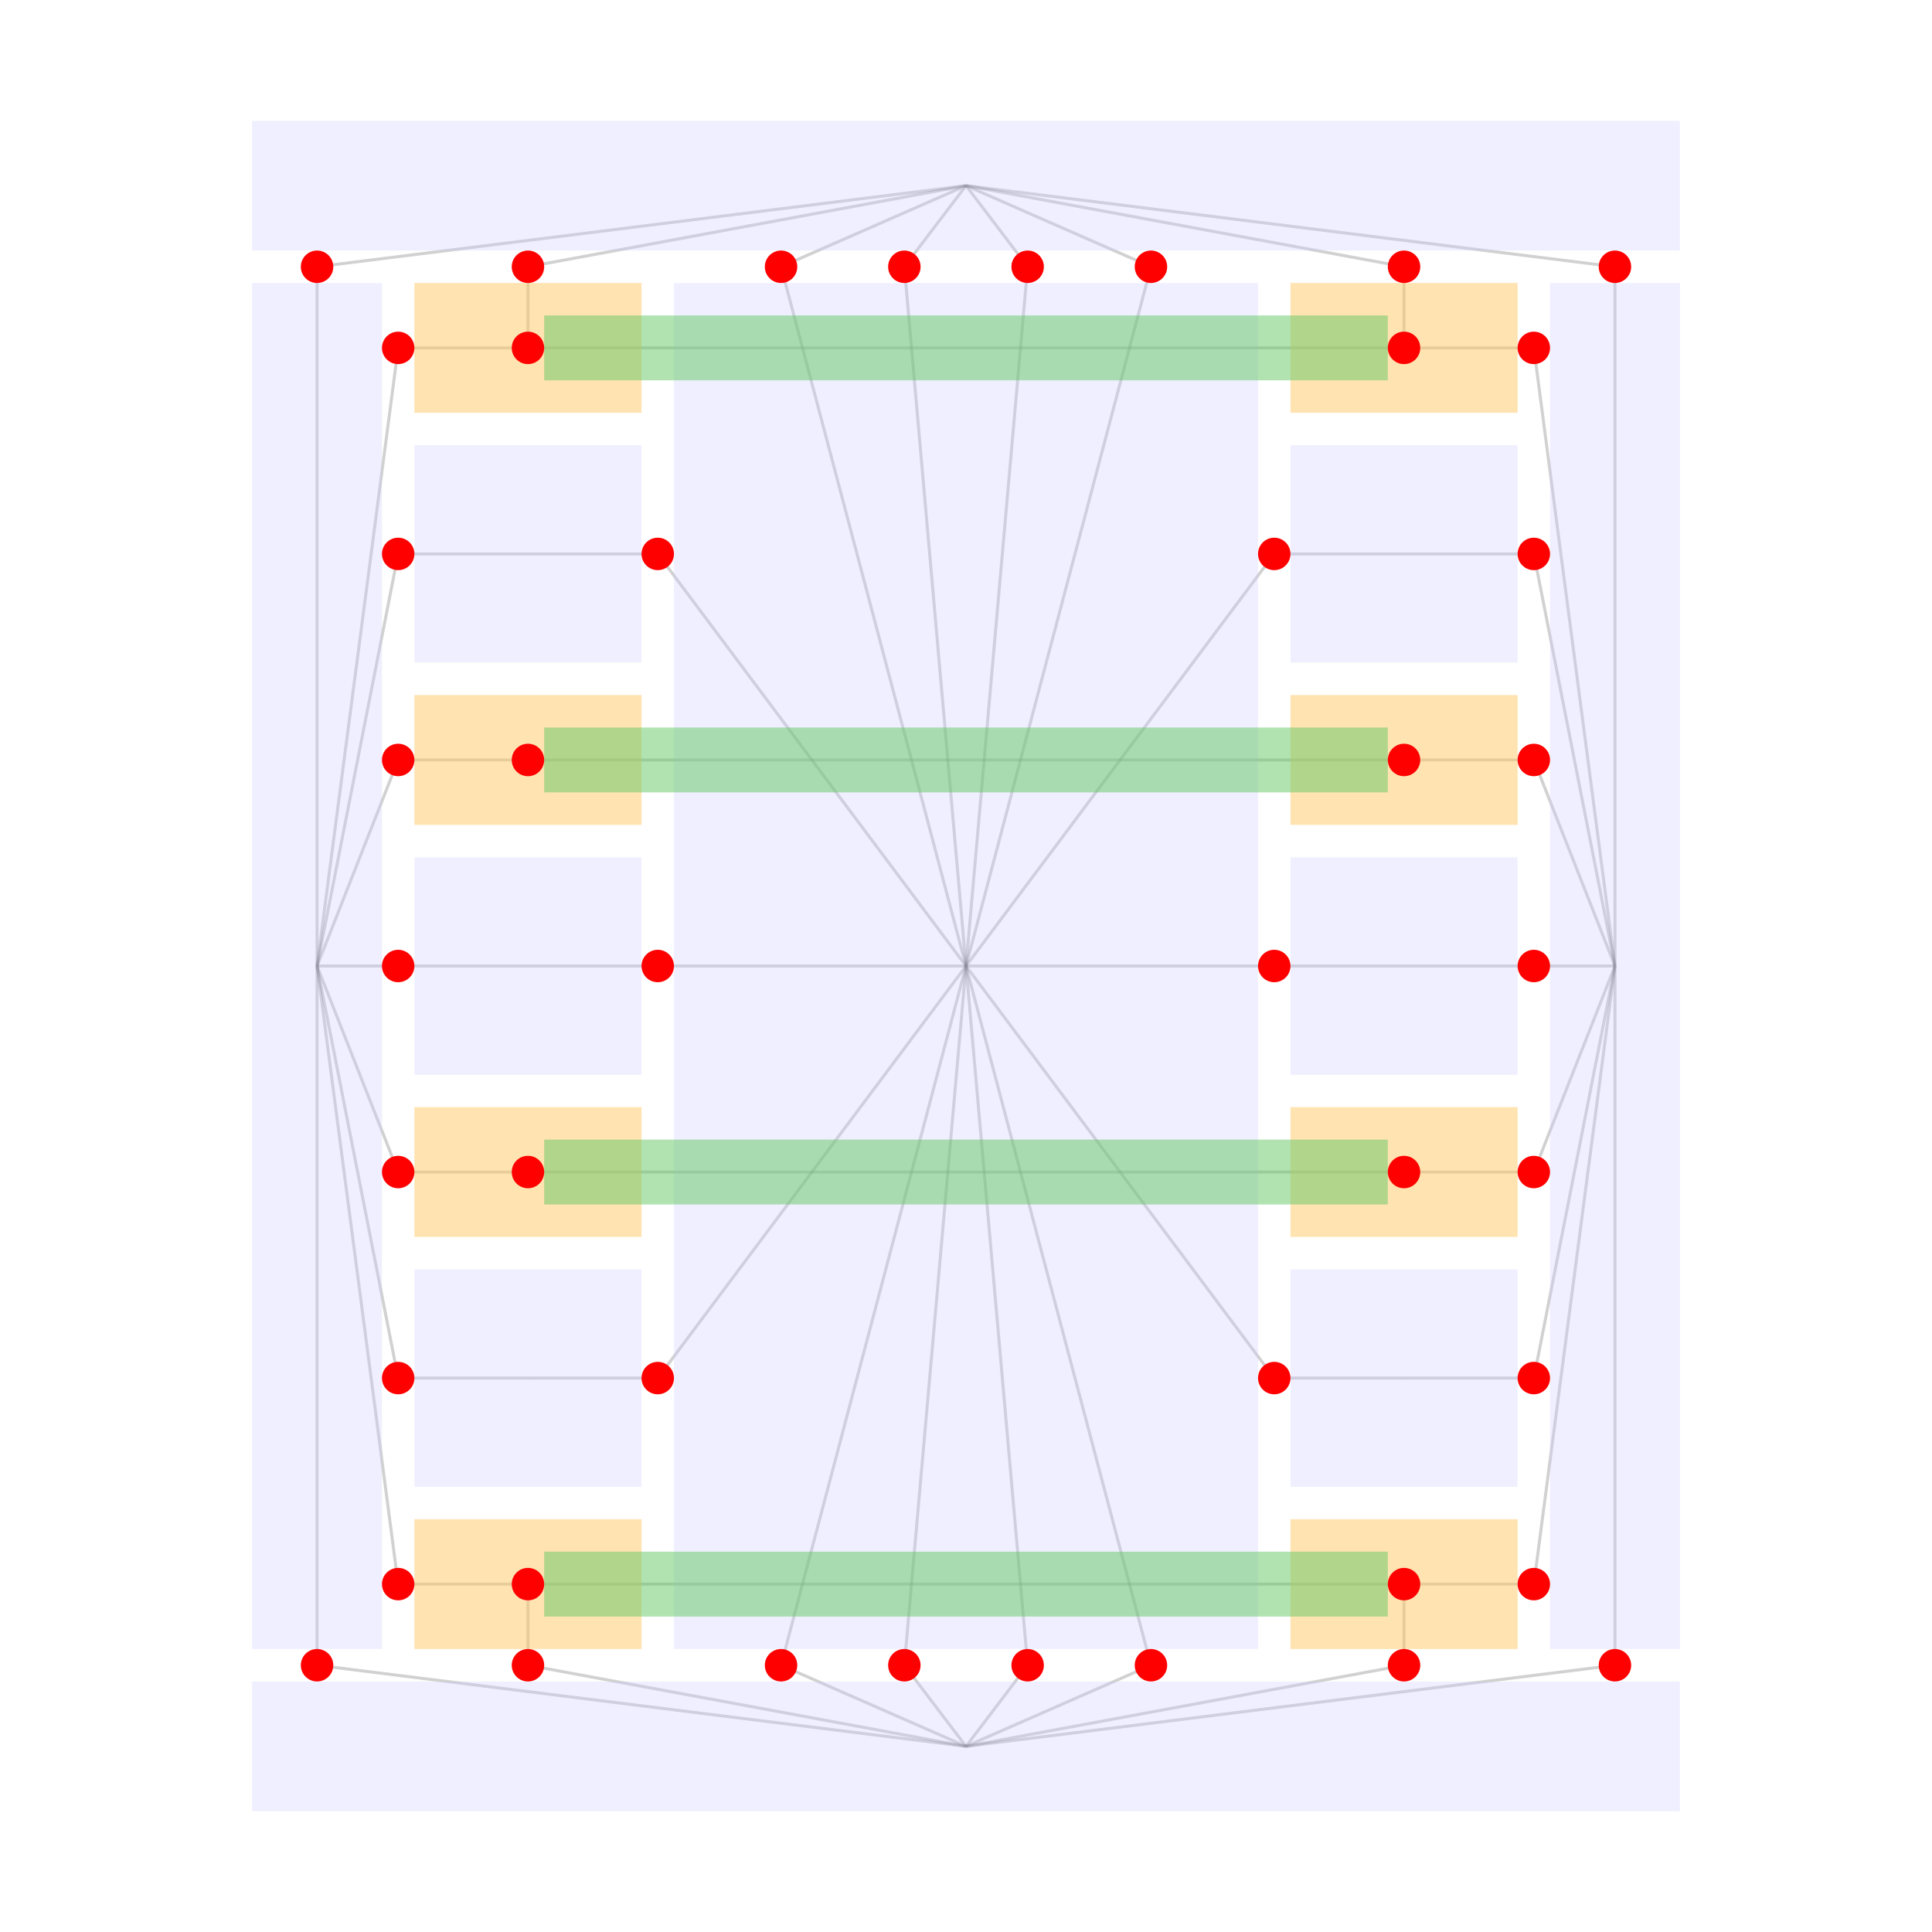
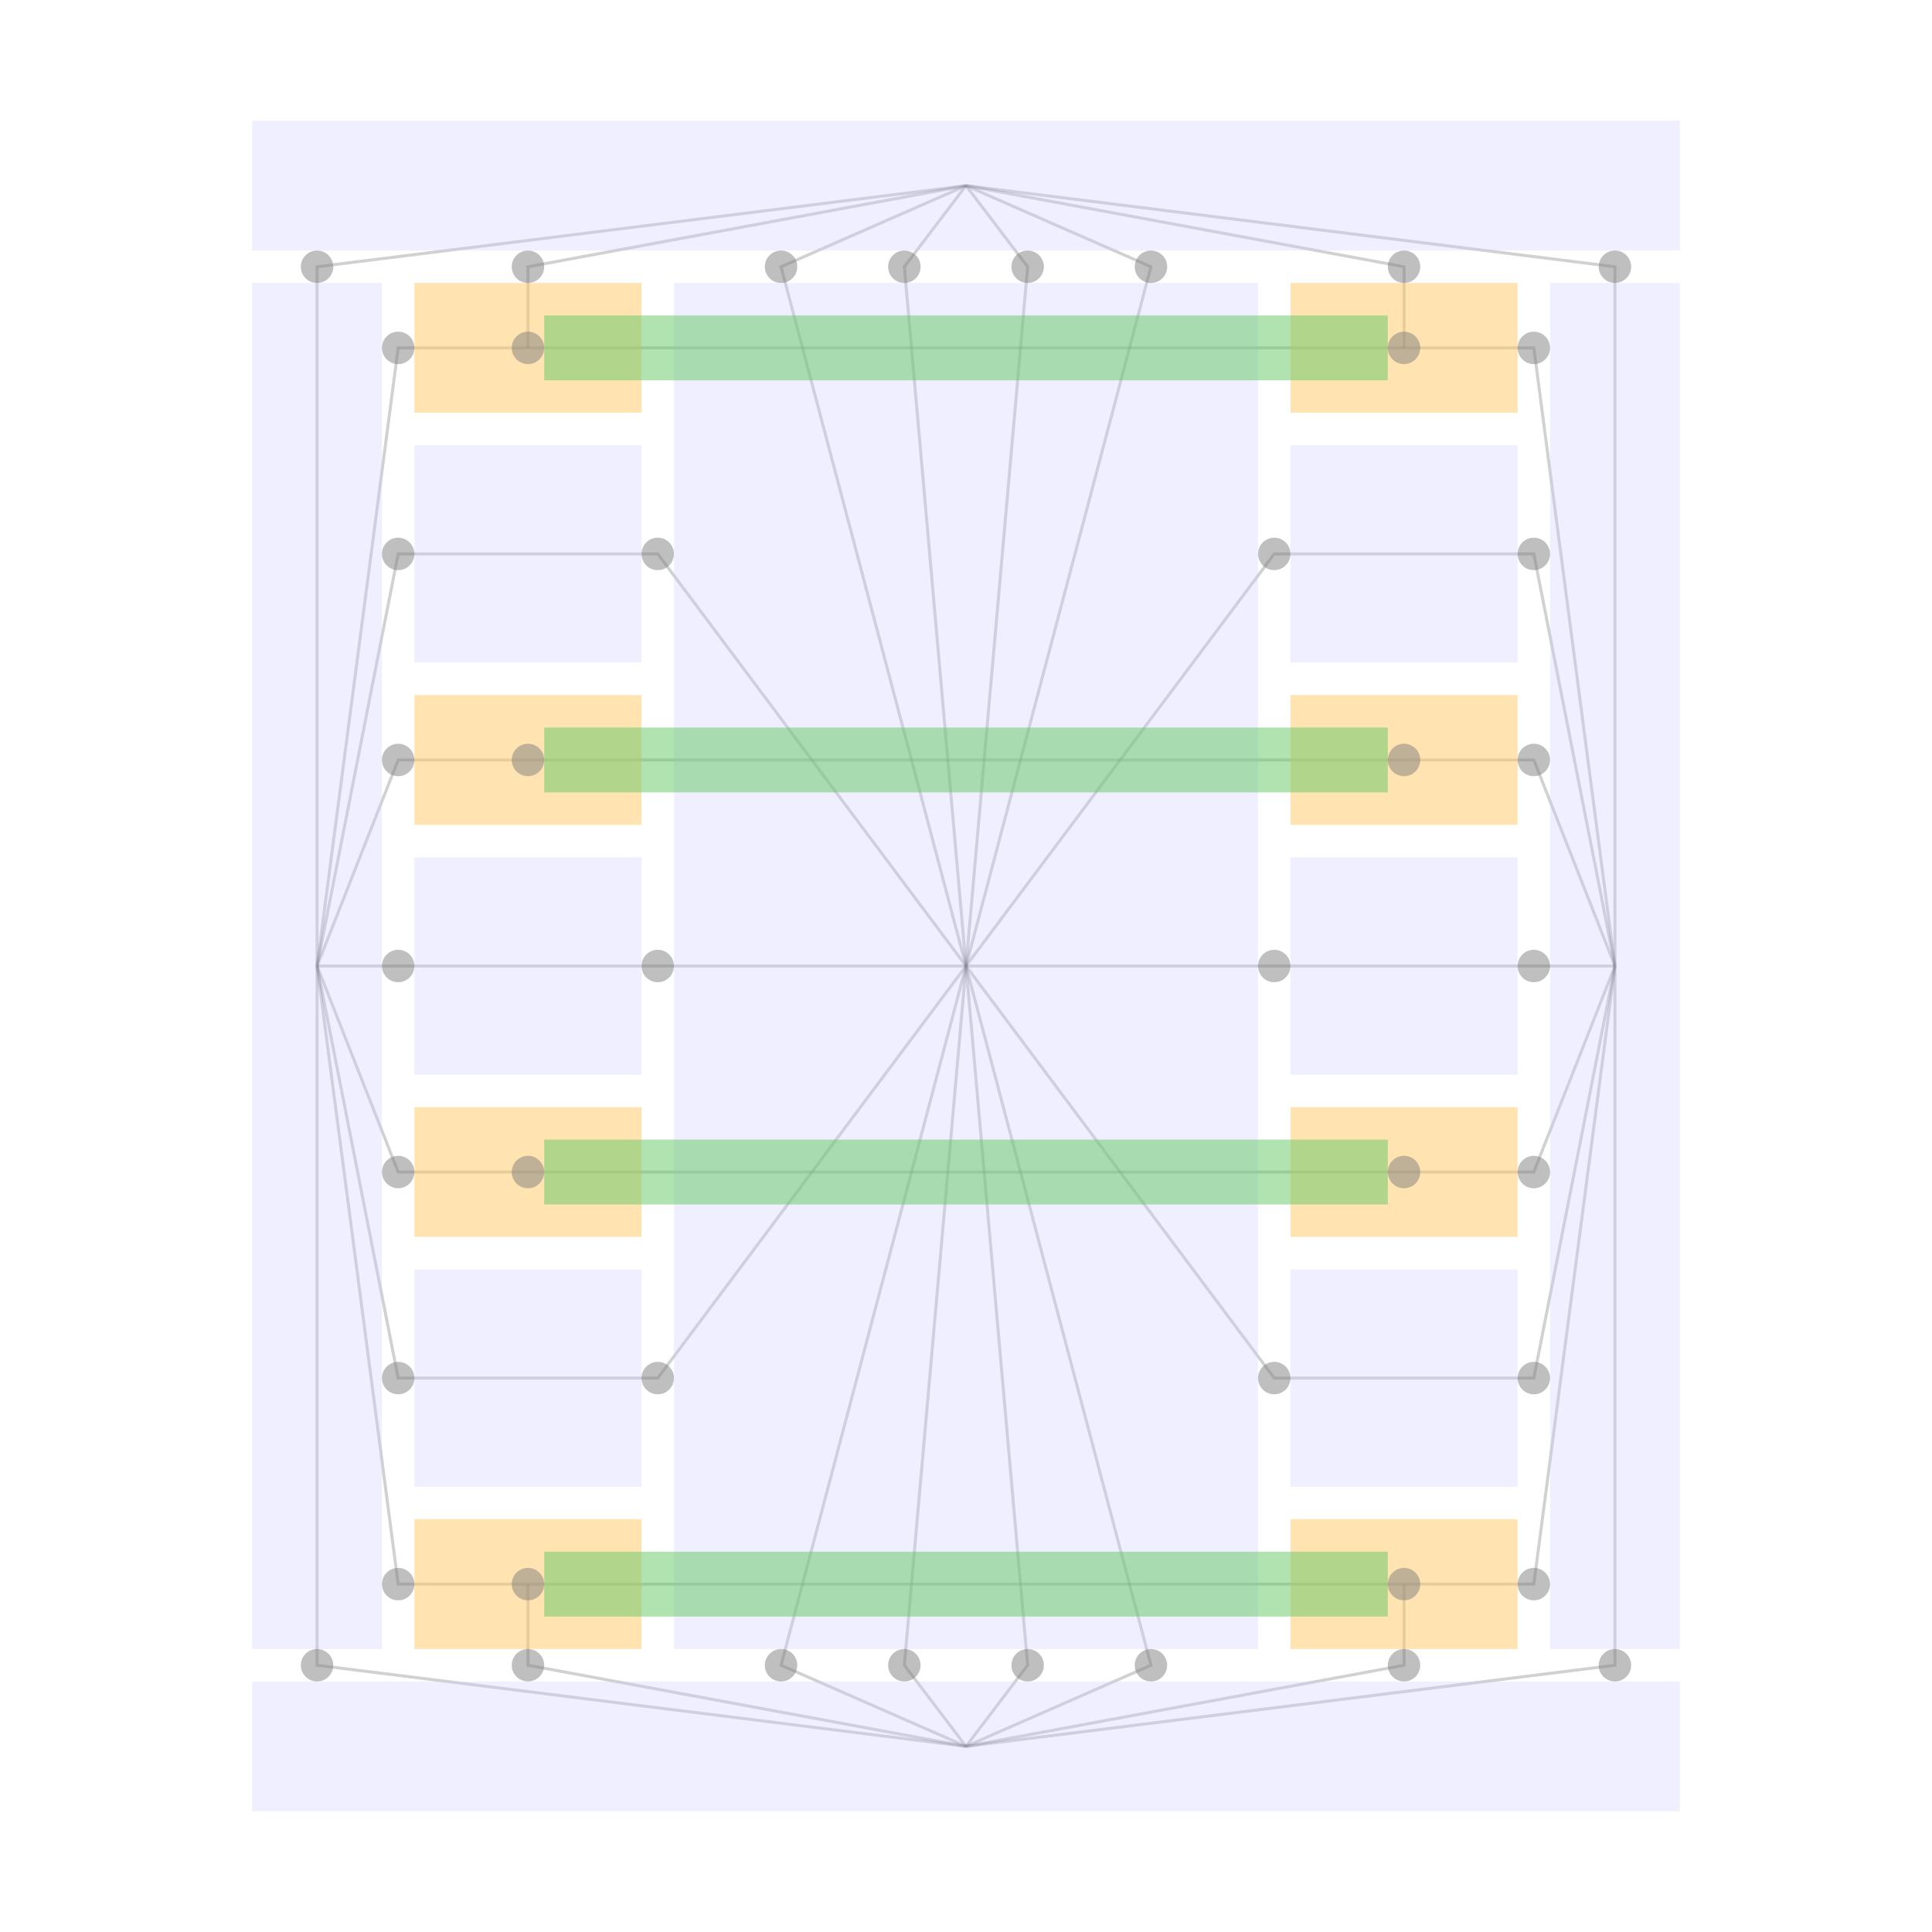
<svg xmlns="http://www.w3.org/2000/svg" width="640" height="640" viewBox="0 0 640 640">
  <rect width="100%" height="100%" fill="white" />
  <g>
    <polyline data-points="0,2.4050000000000002 -2,2.1550000000000002 -2,0" data-type="line" data-label="" points="320,61.497 105.029,88.369 105.029,320" fill="none" stroke="rgba(100, 100, 100, 0.3)" stroke-width="1px" />
  </g>
  <g>
    <polyline data-points="0,2.4050000000000002 2,2.1550000000000002 2,0" data-type="line" data-label="" points="320,61.497 534.971,88.369 534.971,320" fill="none" stroke="rgba(100, 100, 100, 0.3)" stroke-width="1px" />
  </g>
  <g>
    <polyline data-points="0,-2.4050000000000002 -2,-2.1550000000000002 -2,0" data-type="line" data-label="" points="320,578.503 105.029,551.631 105.029,320" fill="none" stroke="rgba(100, 100, 100, 0.3)" stroke-width="1px" />
  </g>
  <g>
    <polyline data-points="0,-2.4050000000000002 2,-2.1550000000000002 2,0" data-type="line" data-label="" points="320,578.503 534.971,551.631 534.971,320" fill="none" stroke="rgba(100, 100, 100, 0.3)" stroke-width="1px" />
  </g>
  <g>
    <polyline data-points="0,2.4050000000000002 -1.35,2.1550000000000002 -1.35,1.9050000000000002" data-type="line" data-label="" points="320,61.497 174.894,88.369 174.894,115.24" fill="none" stroke="rgba(100, 100, 100, 0.3)" stroke-width="1px" />
  </g>
  <g>
    <polyline data-points="-2,0 -1.75,1.9050000000000002 -1.35,1.9050000000000002" data-type="line" data-label="" points="105.029,320 131.9,115.24 174.894,115.24" fill="none" stroke="rgba(100, 100, 100, 0.3)" stroke-width="1px" />
  </g>
  <g>
    <polyline data-points="-2,0 -1.75,0.635 -1.35,0.635" data-type="line" data-label="" points="105.029,320 131.9,251.747 174.894,251.747" fill="none" stroke="rgba(100, 100, 100, 0.3)" stroke-width="1px" />
  </g>
  <g>
    <polyline data-points="-2,0 -1.75,-0.635 -1.35,-0.635" data-type="line" data-label="" points="105.029,320 131.9,388.253 174.894,388.253" fill="none" stroke="rgba(100, 100, 100, 0.3)" stroke-width="1px" />
  </g>
  <g>
    <polyline data-points="-2,0 -1.75,-1.9050000000000002 -1.35,-1.9050000000000002" data-type="line" data-label="" points="105.029,320 131.9,524.76 174.894,524.76" fill="none" stroke="rgba(100, 100, 100, 0.3)" stroke-width="1px" />
  </g>
  <g>
    <polyline data-points="0,-2.4050000000000002 -1.35,-2.1550000000000002 -1.35,-1.9050000000000002" data-type="line" data-label="" points="320,578.503 174.894,551.631 174.894,524.76" fill="none" stroke="rgba(100, 100, 100, 0.3)" stroke-width="1px" />
  </g>
  <g>
    <polyline data-points="0,-2.4050000000000002 1.35,-2.1550000000000002 1.35,-1.9050000000000002" data-type="line" data-label="" points="320,578.503 465.106,551.631 465.106,524.76" fill="none" stroke="rgba(100, 100, 100, 0.3)" stroke-width="1px" />
  </g>
  <g>
    <polyline data-points="2,0 1.75,-1.9050000000000002 1.35,-1.9050000000000002" data-type="line" data-label="" points="534.971,320 508.1,524.76 465.106,524.76" fill="none" stroke="rgba(100, 100, 100, 0.3)" stroke-width="1px" />
  </g>
  <g>
    <polyline data-points="2,0 1.75,-0.635 1.35,-0.635" data-type="line" data-label="" points="534.971,320 508.1,388.253 465.106,388.253" fill="none" stroke="rgba(100, 100, 100, 0.3)" stroke-width="1px" />
  </g>
  <g>
    <polyline data-points="2,0 1.75,0.635 1.35,0.635" data-type="line" data-label="" points="534.971,320 508.1,251.747 465.106,251.747" fill="none" stroke="rgba(100, 100, 100, 0.3)" stroke-width="1px" />
  </g>
  <g>
    <polyline data-points="2,0 1.75,1.9050000000000002 1.35,1.9050000000000002" data-type="line" data-label="" points="534.971,320 508.1,115.24 465.106,115.24" fill="none" stroke="rgba(100, 100, 100, 0.3)" stroke-width="1px" />
  </g>
  <g>
    <polyline data-points="0,2.4050000000000002 1.35,2.1550000000000002 1.35,1.9050000000000002" data-type="line" data-label="" points="320,61.497 465.106,88.369 465.106,115.24" fill="none" stroke="rgba(100, 100, 100, 0.3)" stroke-width="1px" />
  </g>
  <g>
    <polyline data-points="0,2.4050000000000002 -0.5700000000000001,2.1550000000000002 0,0" data-type="line" data-label="" points="320,61.497 258.733,88.369 320,320" fill="none" stroke="rgba(100, 100, 100, 0.3)" stroke-width="1px" />
  </g>
  <g>
    <polyline data-points="0,-2.4050000000000002 -0.5700000000000001,-2.1550000000000002 0,0" data-type="line" data-label="" points="320,578.503 258.733,551.631 320,320" fill="none" stroke="rgba(100, 100, 100, 0.3)" stroke-width="1px" />
  </g>
  <g>
    <polyline data-points="0,2.4050000000000002 -0.19000000000000006,2.1550000000000002 0,0" data-type="line" data-label="" points="320,61.497 299.578,88.369 320,320" fill="none" stroke="rgba(100, 100, 100, 0.3)" stroke-width="1px" />
  </g>
  <g>
    <polyline data-points="0,-2.4050000000000002 -0.19000000000000006,-2.1550000000000002 0,0" data-type="line" data-label="" points="320,578.503 299.578,551.631 320,320" fill="none" stroke="rgba(100, 100, 100, 0.3)" stroke-width="1px" />
  </g>
  <g>
    <polyline data-points="0,2.4050000000000002 0.19000000000000006,2.1550000000000002 0,0" data-type="line" data-label="" points="320,61.497 340.422,88.369 320,320" fill="none" stroke="rgba(100, 100, 100, 0.3)" stroke-width="1px" />
  </g>
  <g>
    <polyline data-points="0,-2.4050000000000002 0.19000000000000006,-2.1550000000000002 0,0" data-type="line" data-label="" points="320,578.503 340.422,551.631 320,320" fill="none" stroke="rgba(100, 100, 100, 0.3)" stroke-width="1px" />
  </g>
  <g>
    <polyline data-points="0,2.4050000000000002 0.57,2.1550000000000002 0,0" data-type="line" data-label="" points="320,61.497 381.267,88.369 320,320" fill="none" stroke="rgba(100, 100, 100, 0.3)" stroke-width="1px" />
  </g>
  <g>
    <polyline data-points="0,-2.4050000000000002 0.57,-2.1550000000000002 0,0" data-type="line" data-label="" points="320,578.503 381.267,551.631 320,320" fill="none" stroke="rgba(100, 100, 100, 0.3)" stroke-width="1px" />
  </g>
  <g>
    <polyline data-points="-2,0 -1.75,1.27 -1.35,1.27" data-type="line" data-label="" points="105.029,320 131.9,183.493 174.894,183.493" fill="none" stroke="rgba(100, 100, 100, 0.3)" stroke-width="1px" />
  </g>
  <g>
    <polyline data-points="-1.35,1.27 -0.9500000000000001,1.27 0,0" data-type="line" data-label="" points="174.894,183.493 217.889,183.493 320,320" fill="none" stroke="rgba(100, 100, 100, 0.3)" stroke-width="1px" />
  </g>
  <g>
    <polyline data-points="-2,0 -1.75,0 -1.35,0" data-type="line" data-label="" points="105.029,320 131.9,320 174.894,320" fill="none" stroke="rgba(100, 100, 100, 0.3)" stroke-width="1px" />
  </g>
  <g>
    <polyline data-points="-1.35,0 -0.9500000000000001,0 0,0" data-type="line" data-label="" points="174.894,320 217.889,320 320,320" fill="none" stroke="rgba(100, 100, 100, 0.3)" stroke-width="1px" />
  </g>
  <g>
    <polyline data-points="-2,0 -1.75,-1.27 -1.35,-1.27" data-type="line" data-label="" points="105.029,320 131.9,456.507 174.894,456.507" fill="none" stroke="rgba(100, 100, 100, 0.3)" stroke-width="1px" />
  </g>
  <g>
    <polyline data-points="-1.35,-1.27 -0.9500000000000001,-1.27 0,0" data-type="line" data-label="" points="174.894,456.507 217.889,456.507 320,320" fill="none" stroke="rgba(100, 100, 100, 0.3)" stroke-width="1px" />
  </g>
  <g>
    <polyline data-points="2,0 1.75,1.27 1.35,1.27" data-type="line" data-label="" points="534.971,320 508.1,183.493 465.106,183.493" fill="none" stroke="rgba(100, 100, 100, 0.3)" stroke-width="1px" />
  </g>
  <g>
    <polyline data-points="1.35,1.27 0.9500000000000001,1.27 0,0" data-type="line" data-label="" points="465.106,183.493 422.111,183.493 320,320" fill="none" stroke="rgba(100, 100, 100, 0.3)" stroke-width="1px" />
  </g>
  <g>
    <polyline data-points="2,0 1.75,0 1.35,0" data-type="line" data-label="" points="534.971,320 508.1,320 465.106,320" fill="none" stroke="rgba(100, 100, 100, 0.3)" stroke-width="1px" />
  </g>
  <g>
    <polyline data-points="1.35,0 0.9500000000000001,0 0,0" data-type="line" data-label="" points="465.106,320 422.111,320 320,320" fill="none" stroke="rgba(100, 100, 100, 0.3)" stroke-width="1px" />
  </g>
  <g>
    <polyline data-points="2,0 1.75,-1.27 1.35,-1.27" data-type="line" data-label="" points="534.971,320 508.1,456.507 465.106,456.507" fill="none" stroke="rgba(100, 100, 100, 0.3)" stroke-width="1px" />
  </g>
  <g>
    <polyline data-points="1.35,-1.27 0.9500000000000001,-1.27 0,0" data-type="line" data-label="" points="465.106,456.507 422.111,456.507 320,320" fill="none" stroke="rgba(100, 100, 100, 0.3)" stroke-width="1px" />
  </g>
  <g>
    <polyline data-points="0,1.9050000000000002 -1.35,1.905 -1.35,1.9050000000000002" data-type="line" data-label="" points="320,115.24 174.894,115.24 174.894,115.24" fill="none" stroke="rgba(100, 100, 100, 0.3)" stroke-width="1px" />
  </g>
  <g>
    <polyline data-points="0,1.9050000000000002 1.35,1.905 1.35,1.9050000000000002" data-type="line" data-label="" points="320,115.24 465.106,115.24 465.106,115.24" fill="none" stroke="rgba(100, 100, 100, 0.3)" stroke-width="1px" />
  </g>
  <g>
    <polyline data-points="0,0.635 -1.35,0.635 -1.35,0.635" data-type="line" data-label="" points="320,251.747 174.894,251.747 174.894,251.747" fill="none" stroke="rgba(100, 100, 100, 0.3)" stroke-width="1px" />
  </g>
  <g>
    <polyline data-points="0,0.635 1.35,0.635 1.35,0.635" data-type="line" data-label="" points="320,251.747 465.106,251.747 465.106,251.747" fill="none" stroke="rgba(100, 100, 100, 0.3)" stroke-width="1px" />
  </g>
  <g>
    <polyline data-points="0,-0.635 -1.35,-0.635 -1.35,-0.635" data-type="line" data-label="" points="320,388.253 174.894,388.253 174.894,388.253" fill="none" stroke="rgba(100, 100, 100, 0.3)" stroke-width="1px" />
  </g>
  <g>
    <polyline data-points="0,-0.635 1.35,-0.635 1.35,-0.635" data-type="line" data-label="" points="320,388.253 465.106,388.253 465.106,388.253" fill="none" stroke="rgba(100, 100, 100, 0.3)" stroke-width="1px" />
  </g>
  <g>
    <polyline data-points="0,-1.9050000000000002 -1.35,-1.905 -1.35,-1.9050000000000002" data-type="line" data-label="" points="320,524.76 174.894,524.76 174.894,524.76" fill="none" stroke="rgba(100, 100, 100, 0.3)" stroke-width="1px" />
  </g>
  <g>
    <polyline data-points="0,-1.9050000000000002 1.35,-1.905 1.35,-1.9050000000000002" data-type="line" data-label="" points="320,524.76 465.106,524.76 465.106,524.76" fill="none" stroke="rgba(100, 100, 100, 0.3)" stroke-width="1px" />
  </g>
  <g>
    <rect data-type="rect" data-label="" data-x="-1.35" data-y="1.9050000000000002" x="137.274" y="93.743" width="75.24" height="42.994" fill="rgba(255, 200, 100, 0.5)" stroke="black" stroke-width="0.009" />
  </g>
  <g>
    <rect data-type="rect" data-label="" data-x="-1.35" data-y="0.635" x="137.274" y="230.25" width="75.24" height="42.994" fill="rgba(255, 200, 100, 0.5)" stroke="black" stroke-width="0.009" />
  </g>
  <g>
    <rect data-type="rect" data-label="" data-x="-1.35" data-y="-0.635" x="137.274" y="366.756" width="75.24" height="42.994" fill="rgba(255, 200, 100, 0.5)" stroke="black" stroke-width="0.009" />
  </g>
  <g>
    <rect data-type="rect" data-label="" data-x="-1.35" data-y="-1.9050000000000002" x="137.274" y="503.263" width="75.24" height="42.994" fill="rgba(255, 200, 100, 0.5)" stroke="black" stroke-width="0.009" />
  </g>
  <g>
    <rect data-type="rect" data-label="" data-x="1.35" data-y="-1.9050000000000002" x="427.486" y="503.263" width="75.24" height="42.994" fill="rgba(255, 200, 100, 0.5)" stroke="black" stroke-width="0.009" />
  </g>
  <g>
    <rect data-type="rect" data-label="" data-x="1.35" data-y="-0.635" x="427.486" y="366.756" width="75.24" height="42.994" fill="rgba(255, 200, 100, 0.5)" stroke="black" stroke-width="0.009" />
  </g>
  <g>
    <rect data-type="rect" data-label="" data-x="1.35" data-y="0.635" x="427.486" y="230.25" width="75.24" height="42.994" fill="rgba(255, 200, 100, 0.5)" stroke="black" stroke-width="0.009" />
  </g>
  <g>
    <rect data-type="rect" data-label="" data-x="1.35" data-y="1.9050000000000002" x="427.486" y="93.743" width="75.24" height="42.994" fill="rgba(255, 200, 100, 0.5)" stroke="black" stroke-width="0.009" />
  </g>
  <g>
    <rect data-type="rect" data-label="" data-x="0" data-y="0" x="223.263" y="93.743" width="193.474" height="452.514" fill="rgba(200, 200, 255, 0.3)" stroke="black" stroke-width="0.009" />
  </g>
  <g>
    <rect data-type="rect" data-label="" data-x="0" data-y="1.9050000000000002" x="180.269" y="104.491" width="279.463" height="21.497" fill="rgba(100, 200, 100, 0.5)" stroke="black" stroke-width="0.009" />
  </g>
  <g>
    <rect data-type="rect" data-label="" data-x="0" data-y="0.635" x="180.269" y="240.998" width="279.463" height="21.497" fill="rgba(100, 200, 100, 0.5)" stroke="black" stroke-width="0.009" />
  </g>
  <g>
    <rect data-type="rect" data-label="" data-x="0" data-y="-0.635" x="180.269" y="377.505" width="279.463" height="21.497" fill="rgba(100, 200, 100, 0.5)" stroke="black" stroke-width="0.009" />
  </g>
  <g>
    <rect data-type="rect" data-label="" data-x="0" data-y="-1.9050000000000002" x="180.269" y="514.012" width="279.463" height="21.497" fill="rgba(100, 200, 100, 0.5)" stroke="black" stroke-width="0.009" />
  </g>
  <g>
    <rect data-type="rect" data-label="" data-x="0" data-y="2.4050000000000002" x="83.532" y="40" width="472.937" height="42.994" fill="rgba(200, 200, 255, 0.3)" stroke="black" stroke-width="0.009" />
  </g>
  <g>
    <rect data-type="rect" data-label="" data-x="0" data-y="-2.4050000000000002" x="83.532" y="557.006" width="472.937" height="42.994" fill="rgba(200, 200, 255, 0.3)" stroke="black" stroke-width="0.009" />
  </g>
  <g>
    <rect data-type="rect" data-label="" data-x="-2" data-y="0" x="83.532" y="93.743" width="42.994" height="452.514" fill="rgba(200, 200, 255, 0.3)" stroke="black" stroke-width="0.009" />
  </g>
  <g>
    <rect data-type="rect" data-label="" data-x="2" data-y="0" x="513.474" y="93.743" width="42.994" height="452.514" fill="rgba(200, 200, 255, 0.3)" stroke="black" stroke-width="0.009" />
  </g>
  <g>
    <rect data-type="rect" data-label="" data-x="-1.35" data-y="1.27" x="137.274" y="147.486" width="75.24" height="72.015" fill="rgba(200, 200, 255, 0.3)" stroke="black" stroke-width="0.009" />
  </g>
  <g>
    <rect data-type="rect" data-label="" data-x="-1.35" data-y="0" x="137.274" y="283.992" width="75.24" height="72.015" fill="rgba(200, 200, 255, 0.3)" stroke="black" stroke-width="0.009" />
  </g>
  <g>
    <rect data-type="rect" data-label="" data-x="-1.35" data-y="-1.27" x="137.274" y="420.499" width="75.24" height="72.015" fill="rgba(200, 200, 255, 0.3)" stroke="black" stroke-width="0.009" />
  </g>
  <g>
    <rect data-type="rect" data-label="" data-x="1.35" data-y="1.27" x="427.486" y="147.486" width="75.24" height="72.015" fill="rgba(200, 200, 255, 0.3)" stroke="black" stroke-width="0.009" />
  </g>
  <g>
    <rect data-type="rect" data-label="" data-x="1.35" data-y="0" x="427.486" y="283.992" width="75.24" height="72.015" fill="rgba(200, 200, 255, 0.3)" stroke="black" stroke-width="0.009" />
  </g>
  <g>
    <rect data-type="rect" data-label="" data-x="1.35" data-y="-1.27" x="427.486" y="420.499" width="75.24" height="72.015" fill="rgba(200, 200, 255, 0.3)" stroke="black" stroke-width="0.009" />
  </g>
-   <circle data-type="circle" data-label="" data-x="-2" data-y="2.1550000000000002" cx="105.029" cy="88.369" r="5.374" fill="red" stroke="darkred" stroke-width="0.009" />
-   <circle data-type="circle" data-label="" data-x="2" data-y="2.1550000000000002" cx="534.971" cy="88.369" r="5.374" fill="red" stroke="darkred" stroke-width="0.009" />
-   <circle data-type="circle" data-label="" data-x="-2" data-y="-2.1550000000000002" cx="105.029" cy="551.631" r="5.374" fill="red" stroke="darkred" stroke-width="0.009" />
-   <circle data-type="circle" data-label="" data-x="2" data-y="-2.1550000000000002" cx="534.971" cy="551.631" r="5.374" fill="red" stroke="darkred" stroke-width="0.009" />
-   <circle data-type="circle" data-label="" data-x="-1.35" data-y="2.1550000000000002" cx="174.894" cy="88.369" r="5.374" fill="red" stroke="darkred" stroke-width="0.009" />
-   <circle data-type="circle" data-label="" data-x="-1.75" data-y="1.9050000000000002" cx="131.9" cy="115.24" r="5.374" fill="red" stroke="darkred" stroke-width="0.009" />
-   <circle data-type="circle" data-label="" data-x="-1.75" data-y="0.635" cx="131.9" cy="251.747" r="5.374" fill="red" stroke="darkred" stroke-width="0.009" />
-   <circle data-type="circle" data-label="" data-x="-1.75" data-y="-0.635" cx="131.9" cy="388.253" r="5.374" fill="red" stroke="darkred" stroke-width="0.009" />
-   <circle data-type="circle" data-label="" data-x="-1.75" data-y="-1.9050000000000002" cx="131.9" cy="524.76" r="5.374" fill="red" stroke="darkred" stroke-width="0.009" />
-   <circle data-type="circle" data-label="" data-x="-1.35" data-y="-2.1550000000000002" cx="174.894" cy="551.631" r="5.374" fill="red" stroke="darkred" stroke-width="0.009" />
-   <circle data-type="circle" data-label="" data-x="1.35" data-y="-2.1550000000000002" cx="465.106" cy="551.631" r="5.374" fill="red" stroke="darkred" stroke-width="0.009" />
-   <circle data-type="circle" data-label="" data-x="1.75" data-y="-1.9050000000000002" cx="508.1" cy="524.76" r="5.374" fill="red" stroke="darkred" stroke-width="0.009" />
-   <circle data-type="circle" data-label="" data-x="1.75" data-y="-0.635" cx="508.1" cy="388.253" r="5.374" fill="red" stroke="darkred" stroke-width="0.009" />
-   <circle data-type="circle" data-label="" data-x="1.75" data-y="0.635" cx="508.1" cy="251.747" r="5.374" fill="red" stroke="darkred" stroke-width="0.009" />
-   <circle data-type="circle" data-label="" data-x="1.75" data-y="1.9050000000000002" cx="508.1" cy="115.24" r="5.374" fill="red" stroke="darkred" stroke-width="0.009" />
-   <circle data-type="circle" data-label="" data-x="1.35" data-y="2.1550000000000002" cx="465.106" cy="88.369" r="5.374" fill="red" stroke="darkred" stroke-width="0.009" />
-   <circle data-type="circle" data-label="" data-x="-0.5700000000000001" data-y="2.1550000000000002" cx="258.733" cy="88.369" r="5.374" fill="red" stroke="darkred" stroke-width="0.009" />
-   <circle data-type="circle" data-label="" data-x="-0.5700000000000001" data-y="-2.1550000000000002" cx="258.733" cy="551.631" r="5.374" fill="red" stroke="darkred" stroke-width="0.009" />
-   <circle data-type="circle" data-label="" data-x="-0.19000000000000006" data-y="2.1550000000000002" cx="299.578" cy="88.369" r="5.374" fill="red" stroke="darkred" stroke-width="0.009" />
-   <circle data-type="circle" data-label="" data-x="-0.19000000000000006" data-y="-2.1550000000000002" cx="299.578" cy="551.631" r="5.374" fill="red" stroke="darkred" stroke-width="0.009" />
-   <circle data-type="circle" data-label="" data-x="0.19000000000000006" data-y="2.1550000000000002" cx="340.422" cy="88.369" r="5.374" fill="red" stroke="darkred" stroke-width="0.009" />
-   <circle data-type="circle" data-label="" data-x="0.19000000000000006" data-y="-2.1550000000000002" cx="340.422" cy="551.631" r="5.374" fill="red" stroke="darkred" stroke-width="0.009" />
-   <circle data-type="circle" data-label="" data-x="0.57" data-y="2.1550000000000002" cx="381.267" cy="88.369" r="5.374" fill="red" stroke="darkred" stroke-width="0.009" />
-   <circle data-type="circle" data-label="" data-x="0.57" data-y="-2.1550000000000002" cx="381.267" cy="551.631" r="5.374" fill="red" stroke="darkred" stroke-width="0.009" />
-   <circle data-type="circle" data-label="" data-x="-1.75" data-y="1.27" cx="131.9" cy="183.493" r="5.374" fill="red" stroke="darkred" stroke-width="0.009" />
-   <circle data-type="circle" data-label="" data-x="-0.9500000000000001" data-y="1.27" cx="217.889" cy="183.493" r="5.374" fill="red" stroke="darkred" stroke-width="0.009" />
-   <circle data-type="circle" data-label="" data-x="-1.75" data-y="0" cx="131.9" cy="320" r="5.374" fill="red" stroke="darkred" stroke-width="0.009" />
-   <circle data-type="circle" data-label="" data-x="-0.9500000000000001" data-y="0" cx="217.889" cy="320" r="5.374" fill="red" stroke="darkred" stroke-width="0.009" />
-   <circle data-type="circle" data-label="" data-x="-1.75" data-y="-1.27" cx="131.9" cy="456.507" r="5.374" fill="red" stroke="darkred" stroke-width="0.009" />
-   <circle data-type="circle" data-label="" data-x="-0.9500000000000001" data-y="-1.27" cx="217.889" cy="456.507" r="5.374" fill="red" stroke="darkred" stroke-width="0.009" />
-   <circle data-type="circle" data-label="" data-x="1.75" data-y="1.27" cx="508.1" cy="183.493" r="5.374" fill="red" stroke="darkred" stroke-width="0.009" />
-   <circle data-type="circle" data-label="" data-x="0.9500000000000001" data-y="1.27" cx="422.111" cy="183.493" r="5.374" fill="red" stroke="darkred" stroke-width="0.009" />
-   <circle data-type="circle" data-label="" data-x="1.75" data-y="0" cx="508.1" cy="320" r="5.374" fill="red" stroke="darkred" stroke-width="0.009" />
-   <circle data-type="circle" data-label="" data-x="0.9500000000000001" data-y="0" cx="422.111" cy="320" r="5.374" fill="red" stroke="darkred" stroke-width="0.009" />
-   <circle data-type="circle" data-label="" data-x="1.75" data-y="-1.27" cx="508.1" cy="456.507" r="5.374" fill="red" stroke="darkred" stroke-width="0.009" />
-   <circle data-type="circle" data-label="" data-x="0.9500000000000001" data-y="-1.27" cx="422.111" cy="456.507" r="5.374" fill="red" stroke="darkred" stroke-width="0.009" />
-   <circle data-type="circle" data-label="" data-x="-1.35" data-y="1.905" cx="174.894" cy="115.24" r="5.374" fill="red" stroke="darkred" stroke-width="0.009" />
-   <circle data-type="circle" data-label="" data-x="1.35" data-y="1.905" cx="465.106" cy="115.24" r="5.374" fill="red" stroke="darkred" stroke-width="0.009" />
-   <circle data-type="circle" data-label="" data-x="-1.35" data-y="0.635" cx="174.894" cy="251.747" r="5.374" fill="red" stroke="darkred" stroke-width="0.009" />
-   <circle data-type="circle" data-label="" data-x="1.35" data-y="0.635" cx="465.106" cy="251.747" r="5.374" fill="red" stroke="darkred" stroke-width="0.009" />
-   <circle data-type="circle" data-label="" data-x="-1.35" data-y="-0.635" cx="174.894" cy="388.253" r="5.374" fill="red" stroke="darkred" stroke-width="0.009" />
-   <circle data-type="circle" data-label="" data-x="1.35" data-y="-0.635" cx="465.106" cy="388.253" r="5.374" fill="red" stroke="darkred" stroke-width="0.009" />
-   <circle data-type="circle" data-label="" data-x="-1.35" data-y="-1.905" cx="174.894" cy="524.76" r="5.374" fill="red" stroke="darkred" stroke-width="0.009" />
-   <circle data-type="circle" data-label="" data-x="1.35" data-y="-1.905" cx="465.106" cy="524.76" r="5.374" fill="red" stroke="darkred" stroke-width="0.009" />
+   <circle data-type="circle" data-label="" data-x="-2" data-y="2.1550000000000002" cx="105.029" cy="88.369" r="5.374" fill="rgba(128, 128, 128, 0.5)" stroke="black" stroke-width="0.009" />
+   <circle data-type="circle" data-label="" data-x="2" data-y="2.1550000000000002" cx="534.971" cy="88.369" r="5.374" fill="rgba(128, 128, 128, 0.5)" stroke="black" stroke-width="0.009" />
+   <circle data-type="circle" data-label="" data-x="-2" data-y="-2.1550000000000002" cx="105.029" cy="551.631" r="5.374" fill="rgba(128, 128, 128, 0.5)" stroke="black" stroke-width="0.009" />
+   <circle data-type="circle" data-label="" data-x="2" data-y="-2.1550000000000002" cx="534.971" cy="551.631" r="5.374" fill="rgba(128, 128, 128, 0.5)" stroke="black" stroke-width="0.009" />
+   <circle data-type="circle" data-label="" data-x="-1.35" data-y="2.1550000000000002" cx="174.894" cy="88.369" r="5.374" fill="rgba(128, 128, 128, 0.5)" stroke="black" stroke-width="0.009" />
+   <circle data-type="circle" data-label="" data-x="-1.75" data-y="1.9050000000000002" cx="131.9" cy="115.24" r="5.374" fill="rgba(128, 128, 128, 0.5)" stroke="black" stroke-width="0.009" />
+   <circle data-type="circle" data-label="" data-x="-1.75" data-y="0.635" cx="131.9" cy="251.747" r="5.374" fill="rgba(128, 128, 128, 0.5)" stroke="black" stroke-width="0.009" />
+   <circle data-type="circle" data-label="" data-x="-1.75" data-y="-0.635" cx="131.9" cy="388.253" r="5.374" fill="rgba(128, 128, 128, 0.5)" stroke="black" stroke-width="0.009" />
+   <circle data-type="circle" data-label="" data-x="-1.75" data-y="-1.9050000000000002" cx="131.9" cy="524.76" r="5.374" fill="rgba(128, 128, 128, 0.5)" stroke="black" stroke-width="0.009" />
+   <circle data-type="circle" data-label="" data-x="-1.35" data-y="-2.1550000000000002" cx="174.894" cy="551.631" r="5.374" fill="rgba(128, 128, 128, 0.5)" stroke="black" stroke-width="0.009" />
+   <circle data-type="circle" data-label="" data-x="1.35" data-y="-2.1550000000000002" cx="465.106" cy="551.631" r="5.374" fill="rgba(128, 128, 128, 0.5)" stroke="black" stroke-width="0.009" />
+   <circle data-type="circle" data-label="" data-x="1.75" data-y="-1.9050000000000002" cx="508.1" cy="524.76" r="5.374" fill="rgba(128, 128, 128, 0.5)" stroke="black" stroke-width="0.009" />
+   <circle data-type="circle" data-label="" data-x="1.75" data-y="-0.635" cx="508.1" cy="388.253" r="5.374" fill="rgba(128, 128, 128, 0.5)" stroke="black" stroke-width="0.009" />
+   <circle data-type="circle" data-label="" data-x="1.75" data-y="0.635" cx="508.1" cy="251.747" r="5.374" fill="rgba(128, 128, 128, 0.5)" stroke="black" stroke-width="0.009" />
+   <circle data-type="circle" data-label="" data-x="1.75" data-y="1.9050000000000002" cx="508.1" cy="115.24" r="5.374" fill="rgba(128, 128, 128, 0.5)" stroke="black" stroke-width="0.009" />
+   <circle data-type="circle" data-label="" data-x="1.35" data-y="2.1550000000000002" cx="465.106" cy="88.369" r="5.374" fill="rgba(128, 128, 128, 0.5)" stroke="black" stroke-width="0.009" />
+   <circle data-type="circle" data-label="" data-x="-0.5700000000000001" data-y="2.1550000000000002" cx="258.733" cy="88.369" r="5.374" fill="rgba(128, 128, 128, 0.5)" stroke="black" stroke-width="0.009" />
+   <circle data-type="circle" data-label="" data-x="-0.5700000000000001" data-y="-2.1550000000000002" cx="258.733" cy="551.631" r="5.374" fill="rgba(128, 128, 128, 0.5)" stroke="black" stroke-width="0.009" />
+   <circle data-type="circle" data-label="" data-x="-0.19000000000000006" data-y="2.1550000000000002" cx="299.578" cy="88.369" r="5.374" fill="rgba(128, 128, 128, 0.5)" stroke="black" stroke-width="0.009" />
+   <circle data-type="circle" data-label="" data-x="-0.19000000000000006" data-y="-2.1550000000000002" cx="299.578" cy="551.631" r="5.374" fill="rgba(128, 128, 128, 0.5)" stroke="black" stroke-width="0.009" />
+   <circle data-type="circle" data-label="" data-x="0.19000000000000006" data-y="2.1550000000000002" cx="340.422" cy="88.369" r="5.374" fill="rgba(128, 128, 128, 0.5)" stroke="black" stroke-width="0.009" />
+   <circle data-type="circle" data-label="" data-x="0.19000000000000006" data-y="-2.1550000000000002" cx="340.422" cy="551.631" r="5.374" fill="rgba(128, 128, 128, 0.5)" stroke="black" stroke-width="0.009" />
+   <circle data-type="circle" data-label="" data-x="0.57" data-y="2.1550000000000002" cx="381.267" cy="88.369" r="5.374" fill="rgba(128, 128, 128, 0.5)" stroke="black" stroke-width="0.009" />
+   <circle data-type="circle" data-label="" data-x="0.57" data-y="-2.1550000000000002" cx="381.267" cy="551.631" r="5.374" fill="rgba(128, 128, 128, 0.5)" stroke="black" stroke-width="0.009" />
+   <circle data-type="circle" data-label="" data-x="-1.75" data-y="1.27" cx="131.9" cy="183.493" r="5.374" fill="rgba(128, 128, 128, 0.5)" stroke="black" stroke-width="0.009" />
+   <circle data-type="circle" data-label="" data-x="-0.9500000000000001" data-y="1.27" cx="217.889" cy="183.493" r="5.374" fill="rgba(128, 128, 128, 0.5)" stroke="black" stroke-width="0.009" />
+   <circle data-type="circle" data-label="" data-x="-1.75" data-y="0" cx="131.9" cy="320" r="5.374" fill="rgba(128, 128, 128, 0.5)" stroke="black" stroke-width="0.009" />
+   <circle data-type="circle" data-label="" data-x="-0.9500000000000001" data-y="0" cx="217.889" cy="320" r="5.374" fill="rgba(128, 128, 128, 0.5)" stroke="black" stroke-width="0.009" />
+   <circle data-type="circle" data-label="" data-x="-1.75" data-y="-1.27" cx="131.9" cy="456.507" r="5.374" fill="rgba(128, 128, 128, 0.5)" stroke="black" stroke-width="0.009" />
+   <circle data-type="circle" data-label="" data-x="-0.9500000000000001" data-y="-1.27" cx="217.889" cy="456.507" r="5.374" fill="rgba(128, 128, 128, 0.5)" stroke="black" stroke-width="0.009" />
+   <circle data-type="circle" data-label="" data-x="1.75" data-y="1.27" cx="508.1" cy="183.493" r="5.374" fill="rgba(128, 128, 128, 0.5)" stroke="black" stroke-width="0.009" />
+   <circle data-type="circle" data-label="" data-x="0.9500000000000001" data-y="1.27" cx="422.111" cy="183.493" r="5.374" fill="rgba(128, 128, 128, 0.5)" stroke="black" stroke-width="0.009" />
+   <circle data-type="circle" data-label="" data-x="1.75" data-y="0" cx="508.1" cy="320" r="5.374" fill="rgba(128, 128, 128, 0.5)" stroke="black" stroke-width="0.009" />
+   <circle data-type="circle" data-label="" data-x="0.9500000000000001" data-y="0" cx="422.111" cy="320" r="5.374" fill="rgba(128, 128, 128, 0.5)" stroke="black" stroke-width="0.009" />
+   <circle data-type="circle" data-label="" data-x="1.75" data-y="-1.27" cx="508.1" cy="456.507" r="5.374" fill="rgba(128, 128, 128, 0.5)" stroke="black" stroke-width="0.009" />
+   <circle data-type="circle" data-label="" data-x="0.9500000000000001" data-y="-1.27" cx="422.111" cy="456.507" r="5.374" fill="rgba(128, 128, 128, 0.5)" stroke="black" stroke-width="0.009" />
+   <circle data-type="circle" data-label="" data-x="-1.35" data-y="1.905" cx="174.894" cy="115.24" r="5.374" fill="rgba(128, 128, 128, 0.5)" stroke="black" stroke-width="0.009" />
+   <circle data-type="circle" data-label="" data-x="1.35" data-y="1.905" cx="465.106" cy="115.24" r="5.374" fill="rgba(128, 128, 128, 0.5)" stroke="black" stroke-width="0.009" />
+   <circle data-type="circle" data-label="" data-x="-1.35" data-y="0.635" cx="174.894" cy="251.747" r="5.374" fill="rgba(128, 128, 128, 0.5)" stroke="black" stroke-width="0.009" />
+   <circle data-type="circle" data-label="" data-x="1.35" data-y="0.635" cx="465.106" cy="251.747" r="5.374" fill="rgba(128, 128, 128, 0.5)" stroke="black" stroke-width="0.009" />
+   <circle data-type="circle" data-label="" data-x="-1.35" data-y="-0.635" cx="174.894" cy="388.253" r="5.374" fill="rgba(128, 128, 128, 0.5)" stroke="black" stroke-width="0.009" />
+   <circle data-type="circle" data-label="" data-x="1.35" data-y="-0.635" cx="465.106" cy="388.253" r="5.374" fill="rgba(128, 128, 128, 0.5)" stroke="black" stroke-width="0.009" />
+   <circle data-type="circle" data-label="" data-x="-1.35" data-y="-1.905" cx="174.894" cy="524.76" r="5.374" fill="rgba(128, 128, 128, 0.5)" stroke="black" stroke-width="0.009" />
+   <circle data-type="circle" data-label="" data-x="1.35" data-y="-1.905" cx="465.106" cy="524.76" r="5.374" fill="rgba(128, 128, 128, 0.5)" stroke="black" stroke-width="0.009" />
  <g id="crosshair" style="display: none">
    <line id="crosshair-h" y1="0" y2="640" stroke="#666" stroke-width="0.5" />
    <line id="crosshair-v" x1="0" x2="640" stroke="#666" stroke-width="0.5" />
    <text id="coordinates" font-family="monospace" font-size="12" fill="#666" />
  </g>
</svg>
